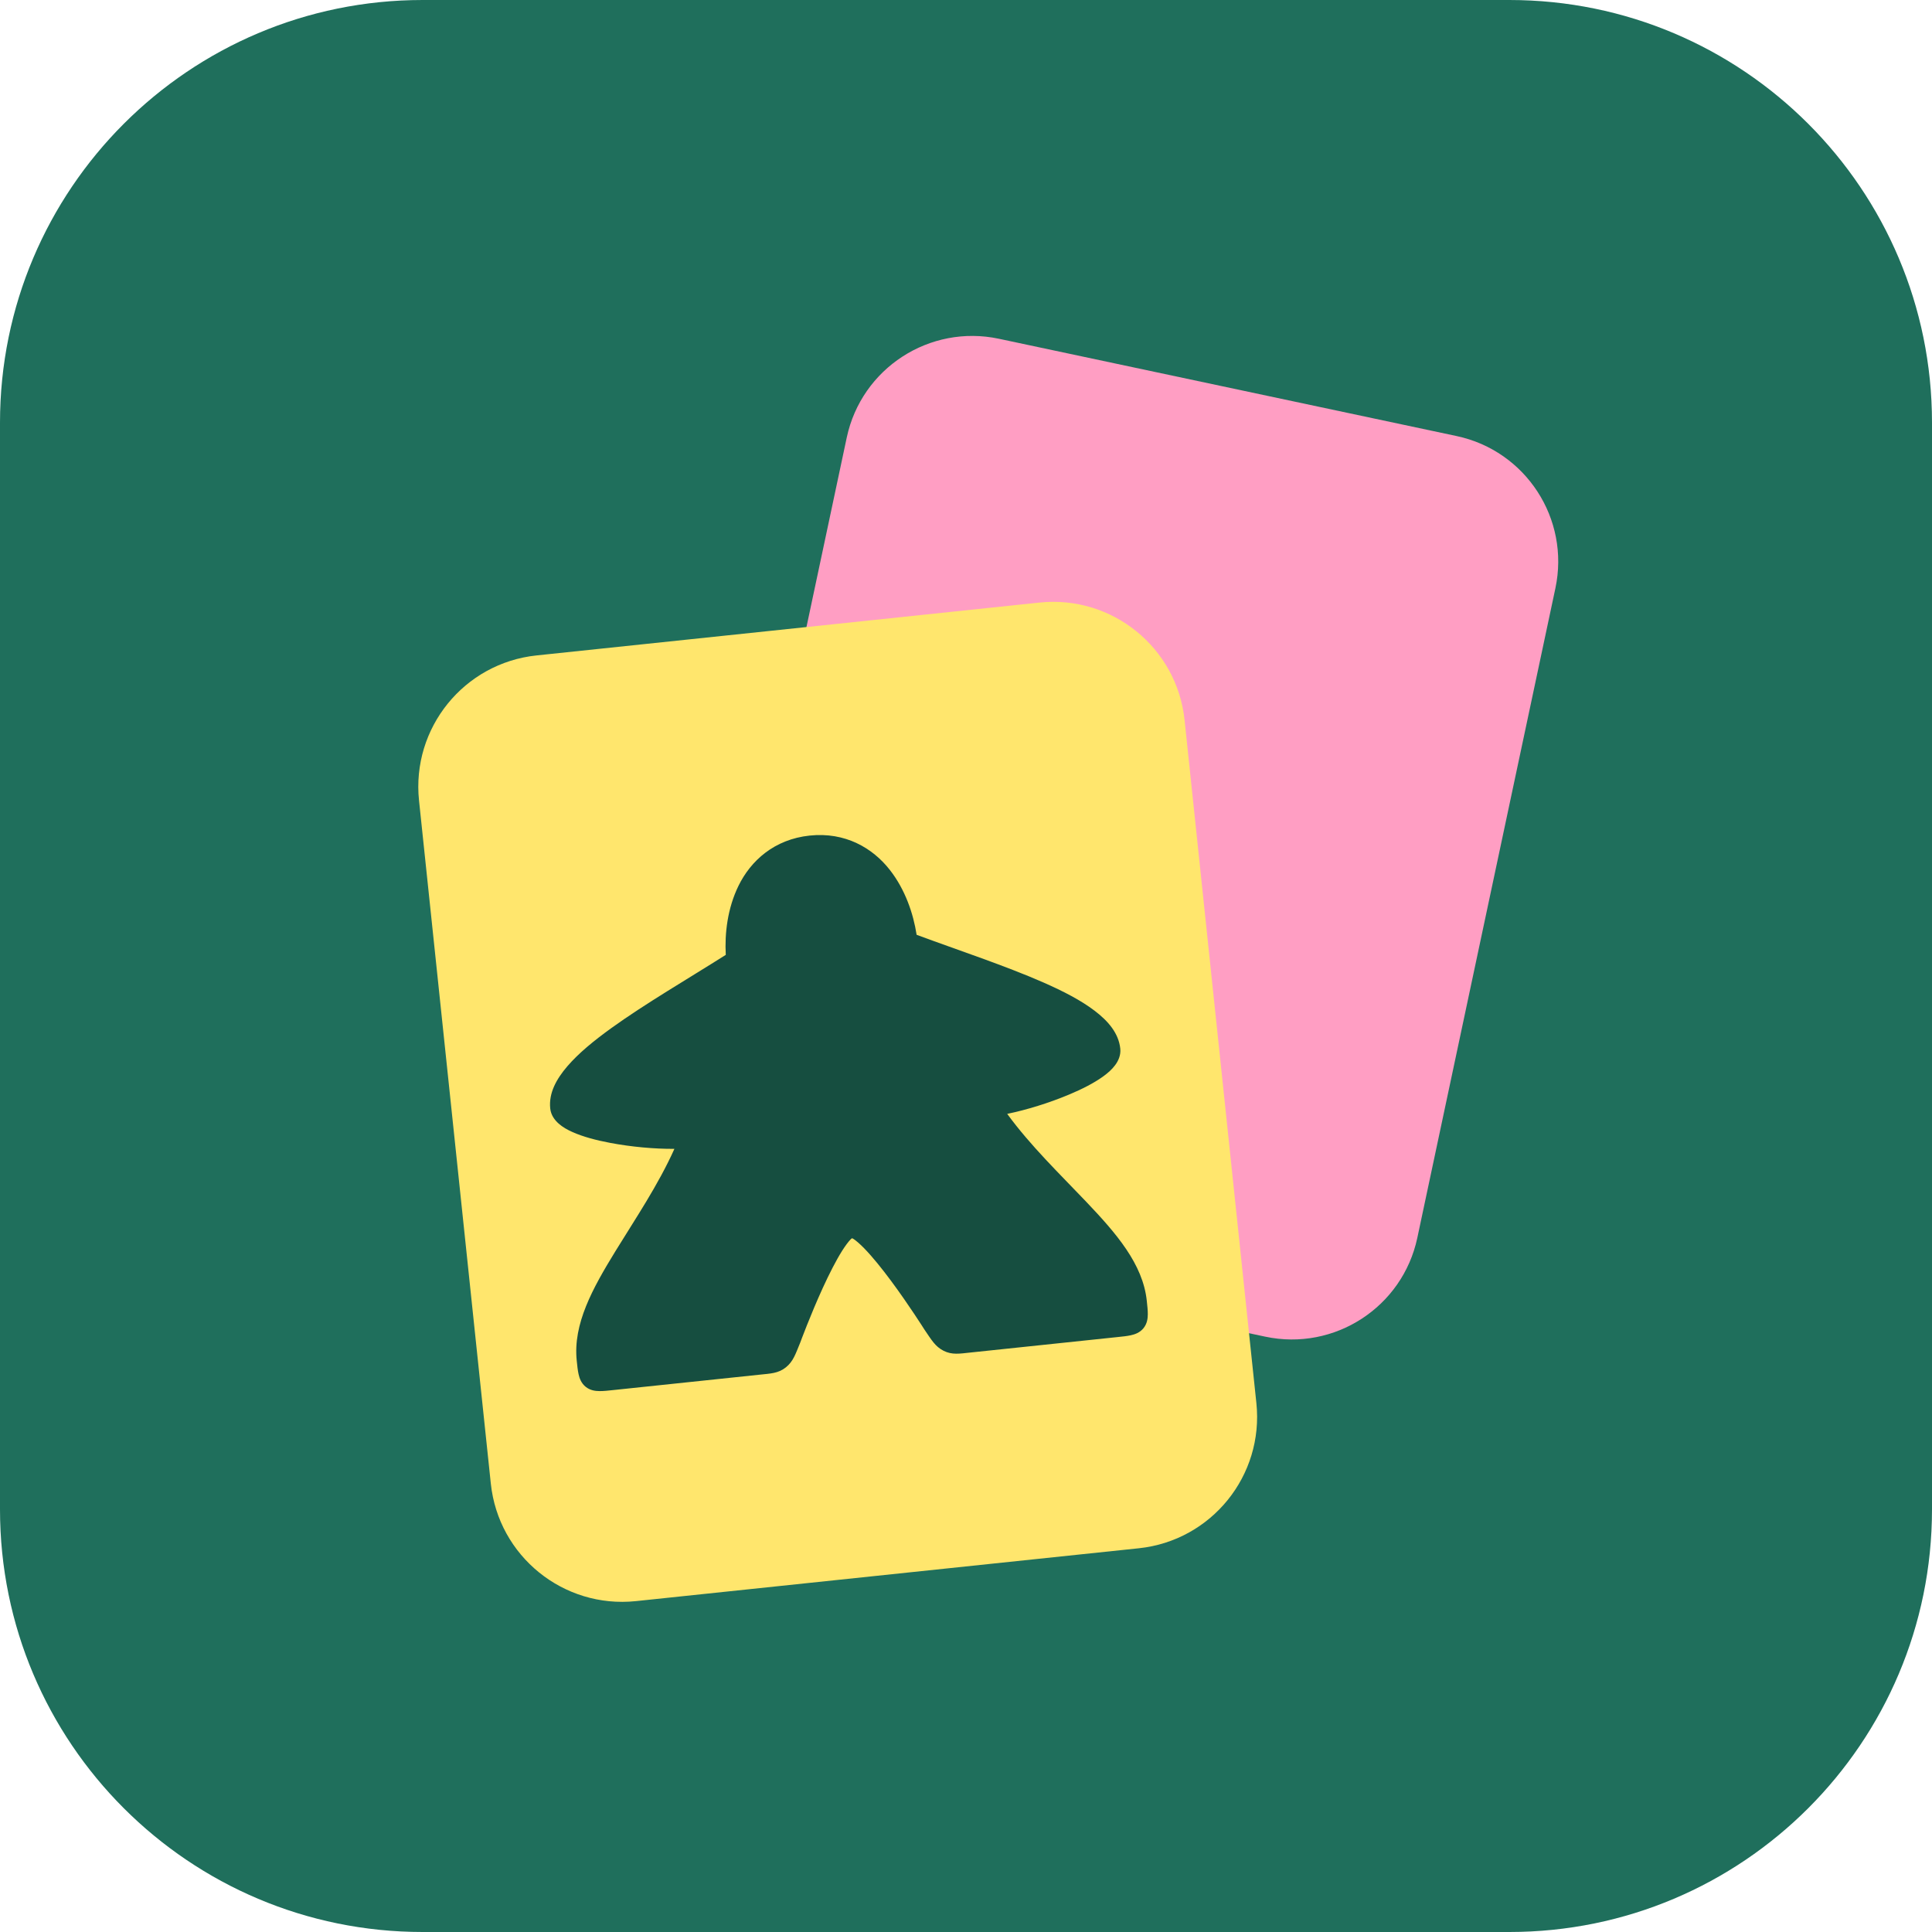
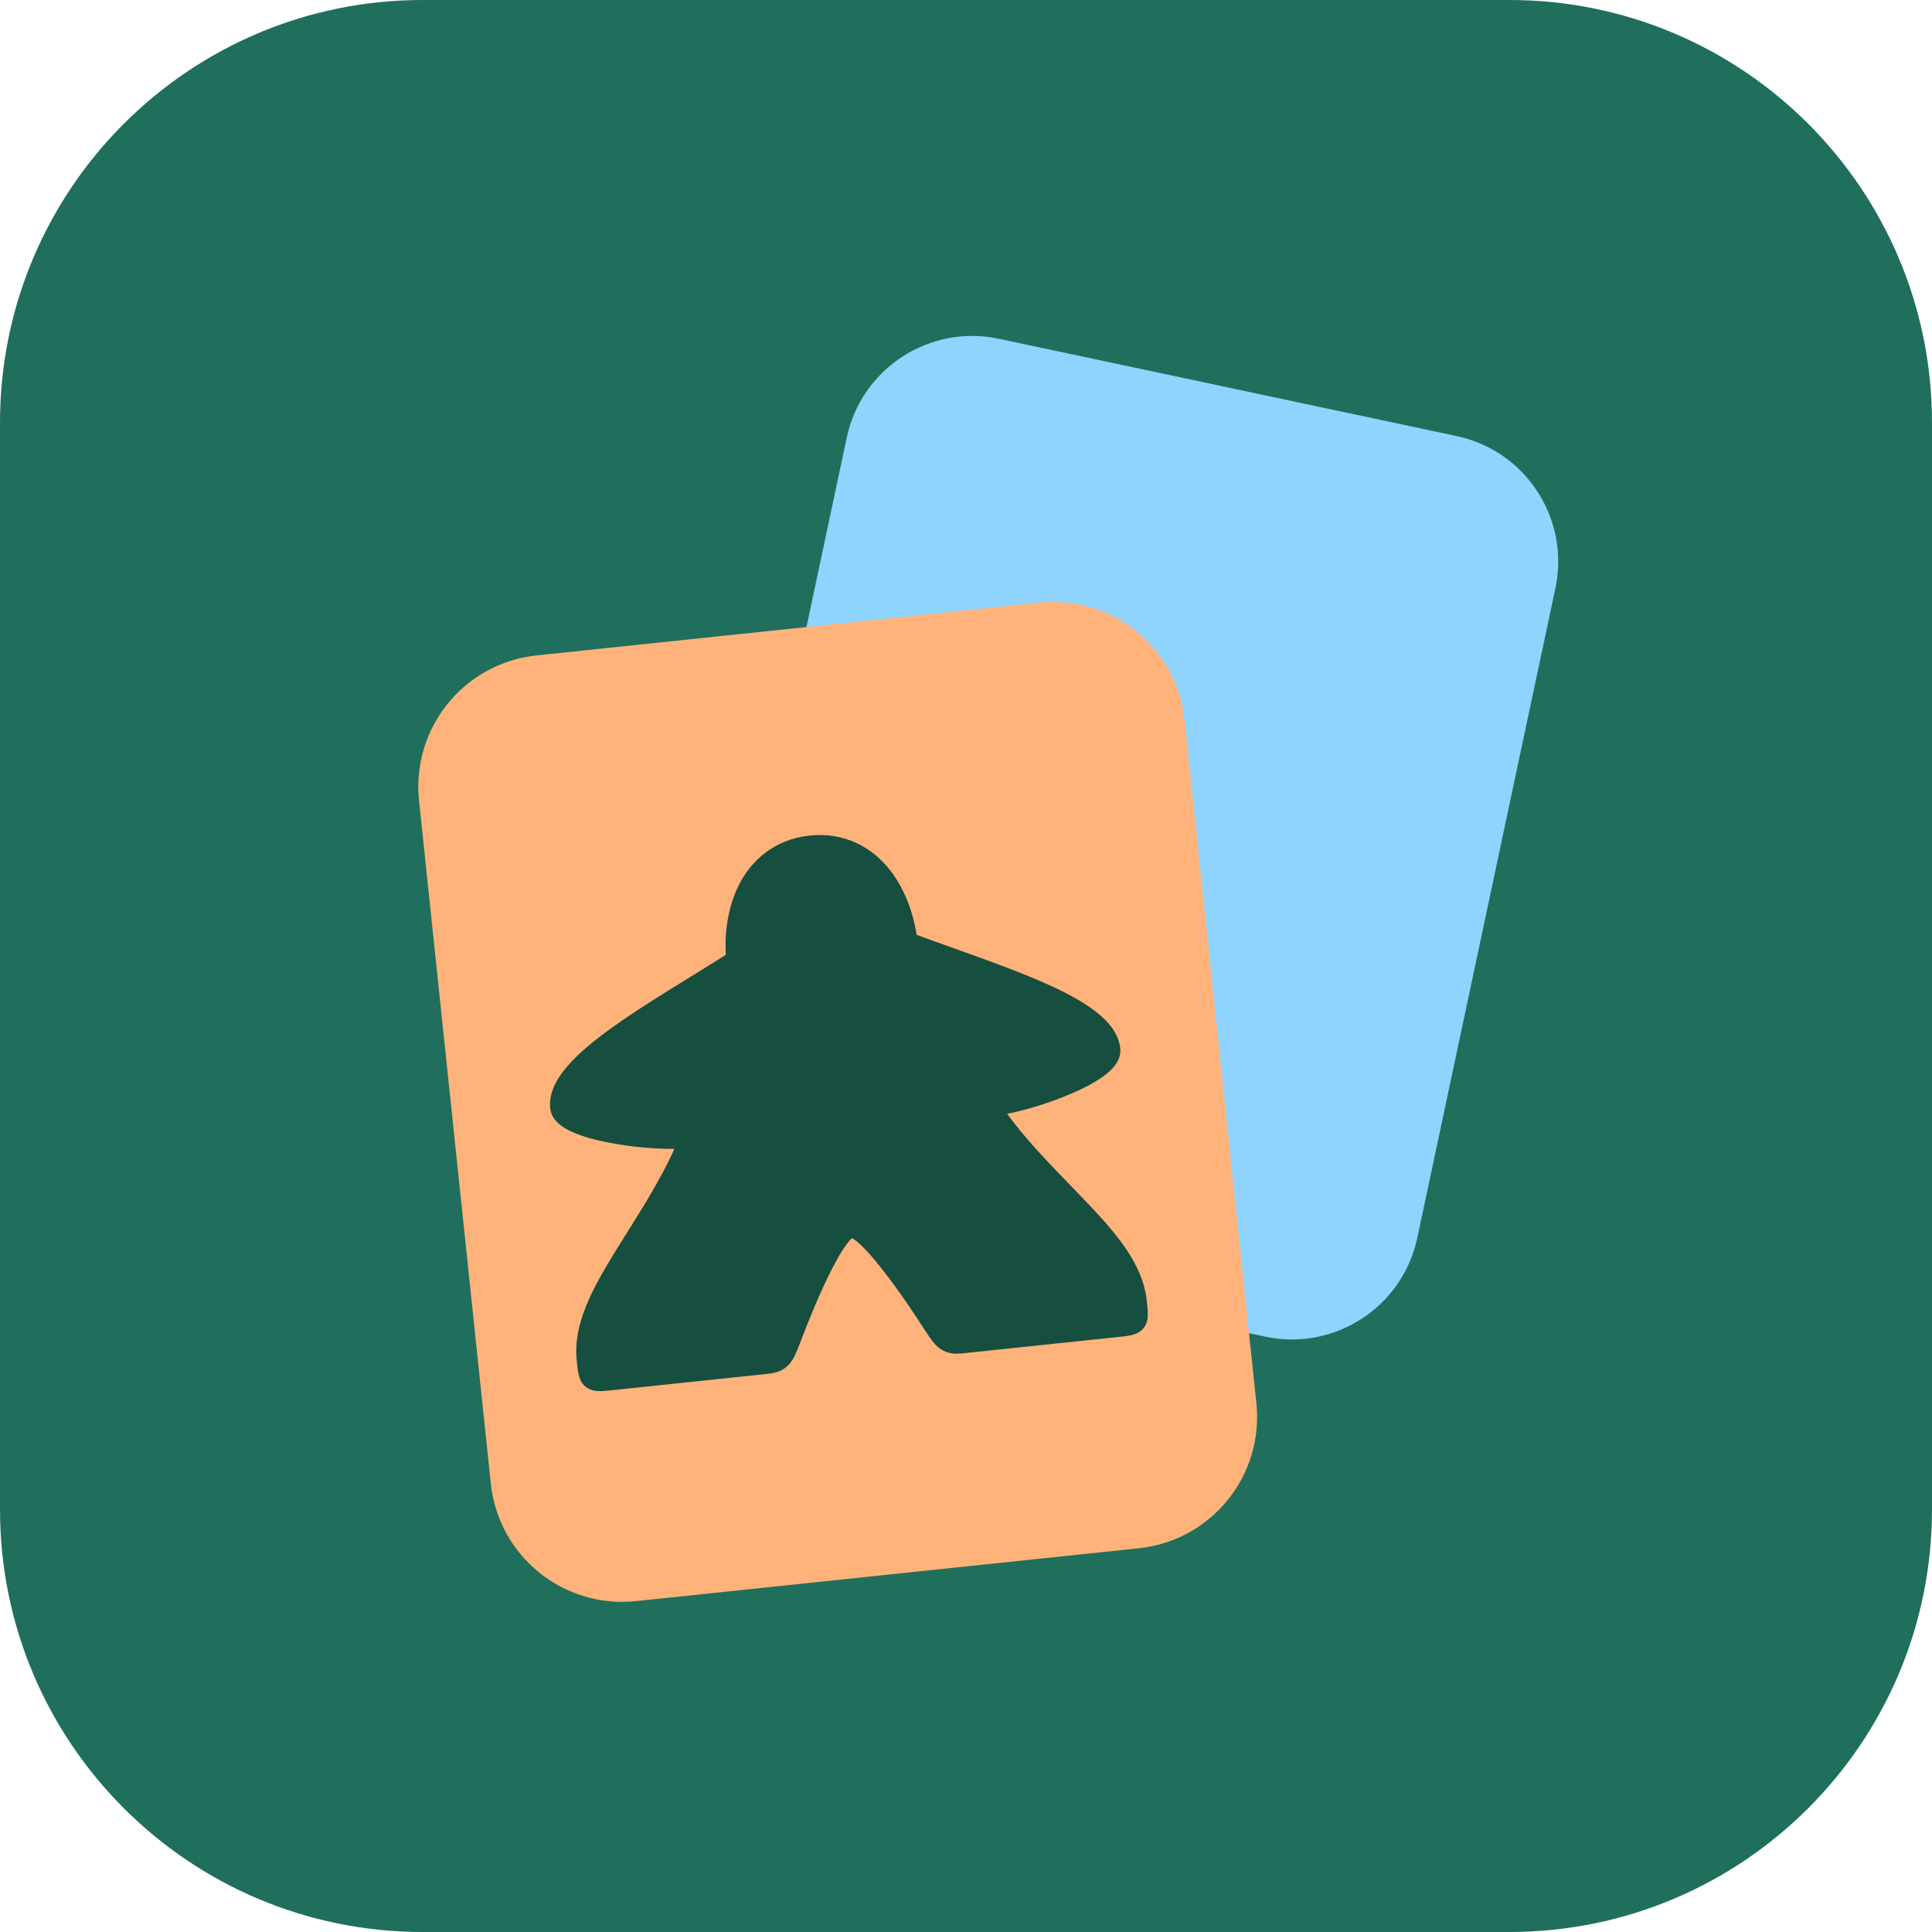
<svg xmlns="http://www.w3.org/2000/svg" viewBox="0 0 512 512">
  <rect width="512" height="512" rx="112" fill="#1f6f5c" />
  <g transform="translate(0.0 0.0) scale(1.0)">
    <g transform="translate(300 222) rotate(12)">
-       <rect x="-96" y="-122" width="192" height="244" rx="34" fill="#ff9ec3" />
+       <rect x="-96" y="-122" width="192" height="244" rx="34" fill="#8fd3ff" />
    </g>
    <g transform="translate(222 292) rotate(-6)">
-       <rect x="-102" y="-126" width="204" height="252" rx="35" fill="#ffe66d" />
+       <rect x="-102" y="-126" width="204" height="252" rx="35" fill="#ffb27a" />
      <path transform="translate(0 -2) scale(.35) translate(-256 -252)" d="M256 54.99c-27 0-46.418 14.287-57.633 32.23-10.03 16.047-14.203 34.66-15.017 50.962-30.608 15.135-64.515 30.394-91.815 45.994-14.32 8.183-26.805 16.414-36.203 25.26C45.934 218.28 39 228.24 39 239.99c0 5 2.44 9.075 5.19 12.065 2.754 2.99 6.054 5.312 9.812 7.48 7.515 4.336 16.99 7.95 27.412 11.076 15.483 4.646 32.823 8.1 47.9 9.577-14.996 25.84-34.953 49.574-52.447 72.315C56.65 378.785 39 403.99 39 431.99c0 4-.044 7.123.31 10.26.355 3.137 1.256 7.053 4.41 10.156 3.155 3.104 7.017 3.938 10.163 4.28 3.146.345 6.315.304 10.38.304h111.542c8.097 0 14.026.492 20.125-3.43 6.1-3.92 8.324-9.275 12.67-17.275l.088-.16.08-.166s9.723-19.77 21.324-39.388c5.8-9.808 12.097-19.576 17.574-26.498 2.74-3.46 5.304-6.204 7.15-7.754.564-.472.82-.56 1.184-.76.363.2.62.288 1.184.76 1.846 1.55 4.41 4.294 7.15 7.754 5.477 6.922 11.774 16.69 17.574 26.498 11.6 19.618 21.324 39.387 21.324 39.387l.08.165.088.16c4.346 8 6.55 13.323 12.61 17.254 6.058 3.93 11.974 3.45 19.957 3.45H448c4 0 7.12.043 10.244-.304 3.123-.347 6.998-1.21 10.12-4.332 3.12-3.122 3.984-6.997 4.33-10.12.348-3.122.306-6.244.306-10.244 0-28-17.65-53.205-37.867-79.488-17.493-22.74-37.45-46.474-52.447-72.315 15.077-1.478 32.417-4.93 47.9-9.576 10.422-3.125 19.897-6.74 27.412-11.075 3.758-2.168 7.058-4.49 9.81-7.48 2.753-2.99 5.192-7.065 5.192-12.065 0-11.75-6.934-21.71-16.332-30.554-9.398-8.846-21.883-17.077-36.203-25.26-27.3-15.6-61.207-30.86-91.815-45.994-.814-16.3-4.988-34.915-15.017-50.96C302.418 69.276 283 54.99 256 54.99z" fill="#164e40" />
    </g>
  </g>
</svg>
